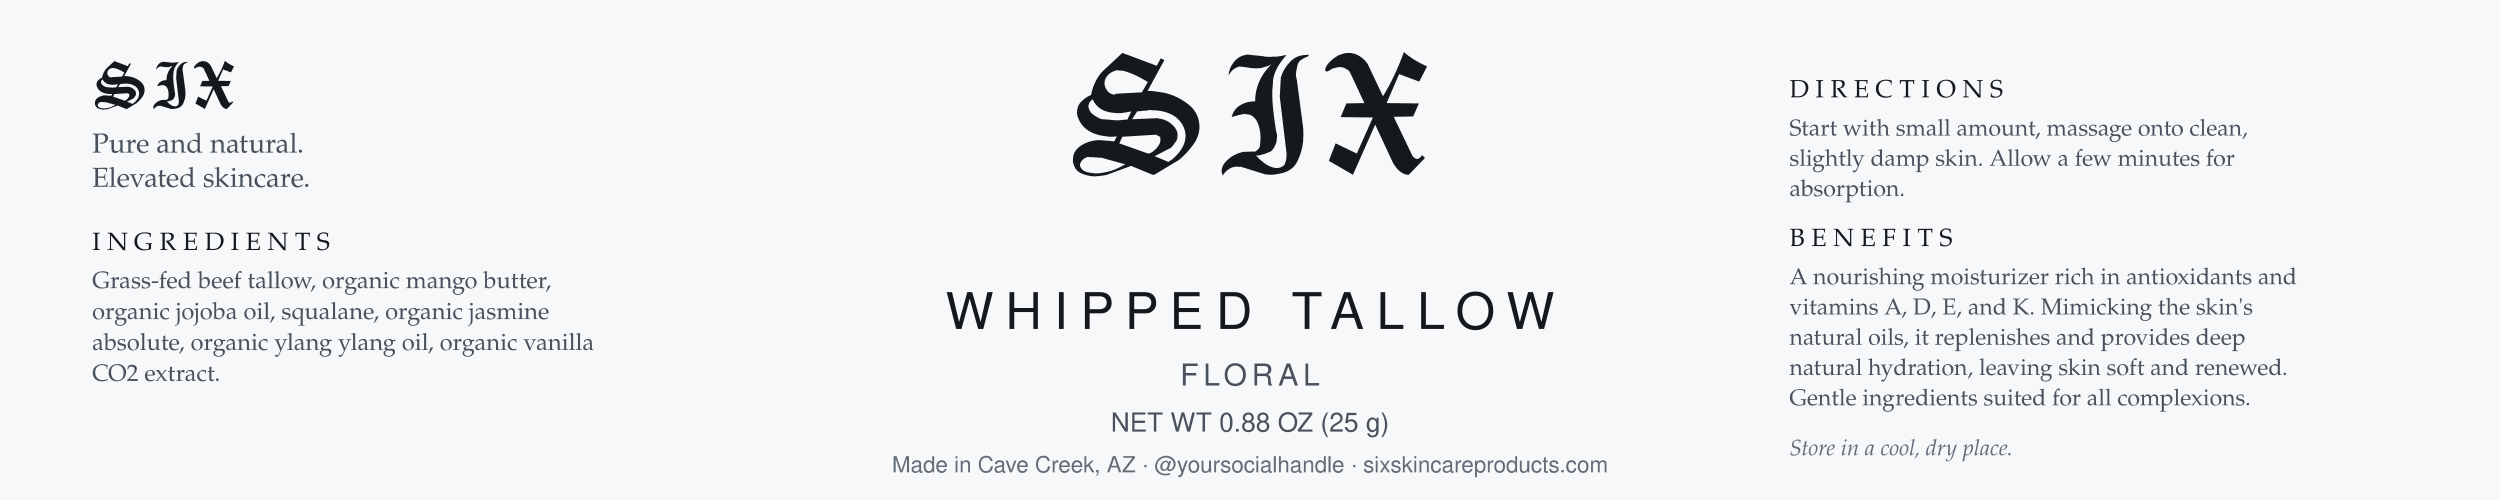
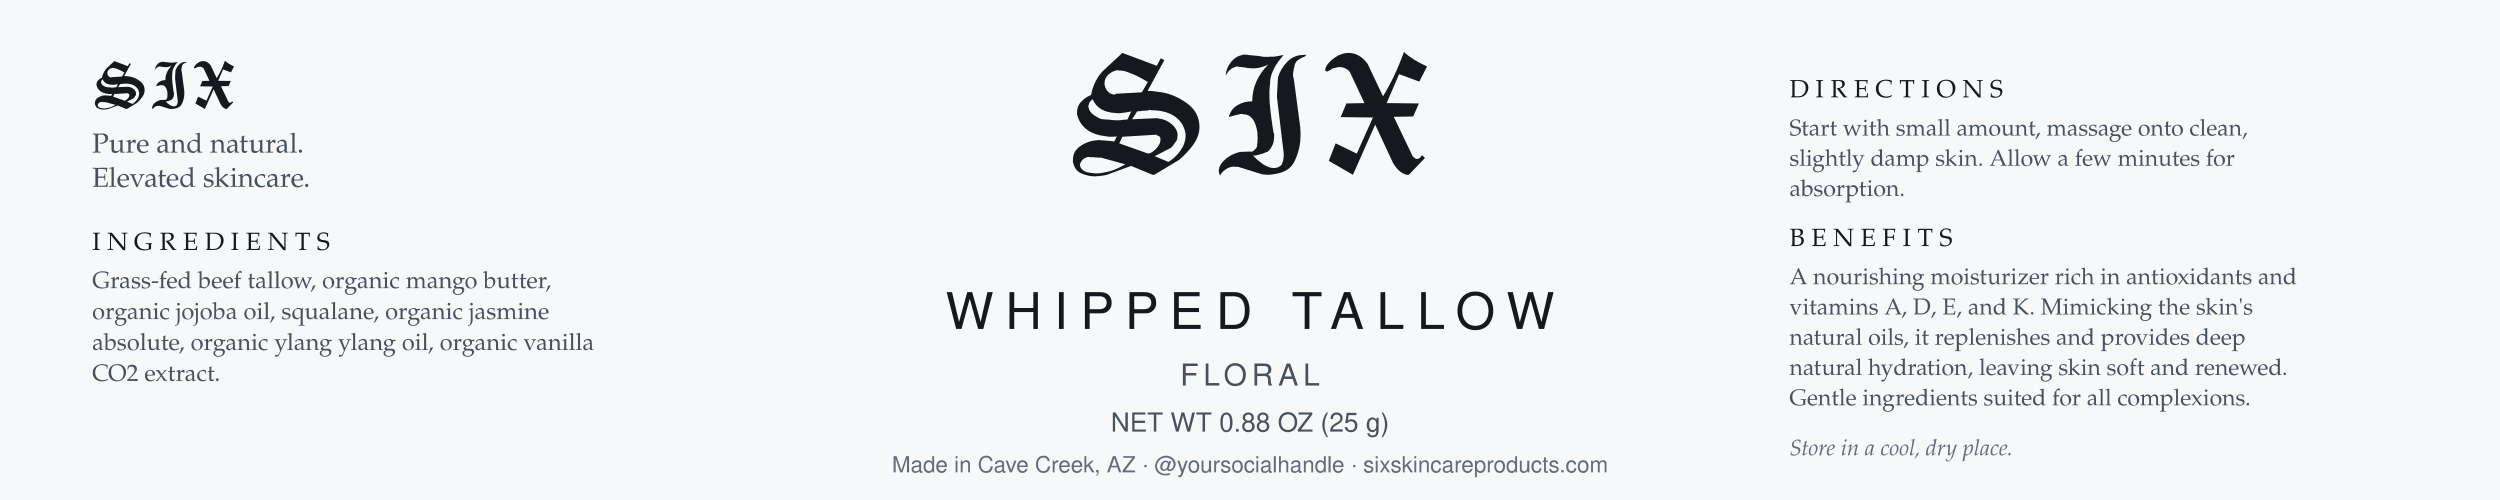
<svg xmlns="http://www.w3.org/2000/svg" width="190.0mm" height="38.0mm" viewBox="0 0 190.0 38.0">
  <rect x="0" y="0" width="190.0" height="38.0" fill="#f6f8fa" />
-   <g transform="translate(81.000 3.400) scale(0.27155)">
-     <path d="M15.84 2.29 25.46 5.89 26.58 3.8 27.6 4.28 22.89 12.93H23.86Q24.97 13.03 27.16 13.37Q30.75 14.05 34.03 16.47Q37.31 18.9 37.41 22.84Q37.46 25.56 35.56 28.13Q33.86 30.41 31.73 32.21L24.78 36.39H24.29L18.27 33.91L11.52 36.39Q11.23 36.49 10.55 36.58L9.48 36.73Q9.24 36.73 9.09 36.78H8.7Q8.41 36.78 8.36 36.83H8.02Q6.32 36.83 4.33 36Q2.63 35.27 2.1 33.18Q2.05 33.04 2 32.89V32.07Q2 28.81 6.32 27.21Q7.29 26.87 8.31 26.77L9.53 26.67Q9.67 26.77 10.31 26.77H10.74Q11.03 26.87 11.81 26.87Q12.01 26.92 12.39 26.92L13.56 27.06L14.34 25.56Q14.29 25.7 14.05 25.7H13.51Q13.46 25.75 13.37 25.75H12.25Q12.01 25.75 11.88 25.73Q11.76 25.7 11.62 25.65Q11.47 25.65 11.42 25.65Q4.67 24.93 3.21 19.73V19.63Q3.17 19.63 3.17 19.58V19.34Q3.12 19.34 3.12 19.29V19.15Q3.12 17.2 4.23 16.04Q5.55 14.63 7.1 14.05Q7.39 12.15 8.36 10.23Q9.33 8.31 10.55 7.2ZM6.13 31.39Q4.53 31.92 4.09 33.13Q3.99 33.23 3.99 33.43V33.72Q3.99 33.77 4.04 34.01Q4.04 34.06 4.06 34.13Q4.09 34.2 4.14 34.25Q4.14 34.3 4.14 34.35Q4.23 34.49 4.45 34.76Q4.67 35.03 4.87 35.17Q5.06 35.32 5.89 35.66Q6.23 35.71 6.95 35.85Q7.25 35.85 7.73 35.95Q7.97 35.95 8.12 36H9.04Q9.19 35.95 9.58 35.95Q12.25 35.56 13.85 34.88Q14.68 34.54 16.67 33.47L9.82 31.58Q9.67 31.63 9.43 31.63Q9.33 31.63 9.19 31.58Q9.04 31.58 8.99 31.58Q8.7 31.58 8.56 31.53H8.07Q8.02 31.53 7.78 31.48H7ZM23.37 18.22Q22.98 18.47 22.11 18.47H21.67Q20.94 18.61 20.41 18.61Q20.21 18.66 19.97 18.66L18.56 20.85L25.7 20.55Q25.9 20.7 26.33 20.7Q26.33 20.7 27.01 20.85Q28.52 21.19 29.9 22.47Q31.29 23.76 31.29 25.36V25.46Q31.24 25.51 31.24 25.61V25.99Q31.19 26.04 31.19 26.14V26.38Q31.19 26.43 31.14 26.48Q31.09 26.53 31.05 26.63Q31 26.72 31 26.82Q30.8 27.16 30.22 27.89Q30.17 27.99 30.05 28.16Q29.93 28.33 29.88 28.37Q29.83 28.42 29.39 28.86L24.88 31.19L28.71 32.79Q30.61 31.68 32.07 29.64Q33.52 27.6 33.52 25.46V25.07Q33.47 24.78 33.38 24.25Q33.38 24.1 33.28 23.86Q33.13 23.37 32.99 23.08Q32.94 22.93 32.79 22.67Q32.65 22.4 32.6 22.25Q30.07 18.32 23.86 18.32ZM25.36 25.17 15.84 25.75 14.97 27.6 22.79 30.37Q22.98 30.51 23.37 30.41Q23.61 30.37 23.95 30.17Q24.29 29.98 24.68 29.64Q24.78 29.54 25 29.35Q25.22 29.15 25.36 29.01Q26.14 28.08 26.33 27.5Q26.33 27.4 26.43 27.11Q26.43 27.06 26.48 26.87V26.24Q26.43 26.19 26.43 26.04V25.95Q26.38 25.95 26.36 25.87Q26.33 25.8 26.31 25.75Q26.29 25.7 25.9 25.51Q25.85 25.46 25.7 25.41Q25.56 25.36 25.53 25.34Q25.51 25.31 25.46 25.27H25.36ZM7.54 15.21Q7.44 15.36 7.15 15.55Q7.15 15.6 6.86 15.89Q6.86 15.89 6.76 16.01Q6.66 16.13 6.61 16.18Q6.37 16.91 6.37 16.94Q6.37 16.96 6.32 17.06V17.45Q6.32 17.49 6.37 17.54Q6.61 18.61 7.34 19.29Q7.88 19.78 9.24 20.51Q9.43 20.6 9.77 20.75Q9.87 20.75 9.92 20.75Q10.01 20.8 10.06 20.82Q10.11 20.85 10.31 20.85H10.65Q10.69 20.89 11.01 20.92Q11.33 20.94 11.71 20.94Q13.46 21.14 13.85 21.14H15.11Q15.31 21.14 15.79 21.04H15.89Q16.13 21.04 16.28 20.99H16.62Q16.81 20.99 16.96 20.94H17.25L18.37 18.56Q18.17 18.76 17.93 18.76H17.74Q17.69 18.81 17.54 18.81Q16.81 18.95 16.77 18.95Q16.28 19.05 15.99 19.05Q15.5 19.15 15.31 19.15H14.34Q14.09 19.15 13.95 19.1Q9.14 18.9 7.54 15.31ZM14.43 7.1Q12.83 7.44 11.84 8.44Q10.84 9.43 10.84 10.79Q10.84 11.08 10.86 11.23Q10.89 11.37 10.99 11.67Q10.99 11.71 11.08 12.01Q11.18 12.05 11.23 12.3Q12.15 13.95 13.75 13.95L14.05 13.71L21.28 13.32L22.98 10.4Q23.08 10.4 22.5 10.21Q22.5 10.16 22.4 10.09Q22.3 10.01 22.23 10.01Q22.16 10.01 22.01 9.87Q21.48 9.58 20.89 9.24L19.73 8.65Q18.85 8.22 17.35 7.68Q16.57 7.39 15.99 7.29Q15.41 7.2 14.63 7.2Z M50.27 2.78H51.34Q51.63 2.87 52.89 2.97L54.45 3.12Q54.74 3.12 55.23 3.21Q55.71 3.31 55.95 3.36Q56.49 3.41 57.51 3.41L57.99 3.31Q58.29 3.41 59.26 3.31Q59.69 3.21 60.52 3.12H60.57L60.62 3.07Q60.81 3.07 61.2 2.97Q61.39 2.97 61.78 2.87Q58.48 6.52 57.99 9.92V10.69Q57.95 10.84 57.95 10.99V11.18Q57.9 11.23 57.9 11.37V11.76Q57.8 12.44 57.8 12.69V14.63Q57.8 15.89 58.04 18.13Q58.24 20.17 58.87 24.25L59.11 25.07V25.99Q59.06 26.04 59.06 26.24V26.43Q59.01 26.58 59.01 26.67Q58.97 27.6 58.43 28.47Q58.14 29.2 57.36 29.88Q56.73 30.17 55.91 30.46Q55.66 30.51 55.15 30.68Q54.64 30.85 54.4 30.9Q54.35 30.9 54.25 30.9Q54.16 30.95 54.06 30.97Q53.96 31 53.77 31H53.19L53.43 31.24Q53.57 31.29 53.72 31.53L54.3 32.11Q55.57 33.13 55.91 33.38Q56.83 34.01 57.8 34.3Q58.29 34.45 58.38 34.45Q58.48 34.45 58.58 34.45Q58.67 34.49 58.72 34.49H59.4Q59.45 34.49 59.84 34.4Q59.89 34.4 60.18 34.3Q60.23 34.25 60.35 34.2Q60.47 34.15 60.52 34.13Q60.57 34.11 60.67 34.03Q60.76 33.96 60.81 33.94Q60.86 33.91 60.98 33.81Q61.1 33.72 61.13 33.67Q61.15 33.62 61.22 33.52Q61.3 33.43 61.3 33.4Q61.3 33.38 61.44 32.94L61.59 32.5Q61.59 32.36 61.69 32.07Q61.69 31.97 61.73 31.82V31.53Q61.73 31.39 61.78 31.24V30.37L59.89 14.53L60.18 9.19Q60.86 6.81 62.73 4.84Q64.6 2.87 67.22 2.87L67.9 2.78L68 3.07Q67.9 3.12 67.81 3.19Q67.71 3.26 67.64 3.31Q67.56 3.36 67.47 3.43Q67.37 3.51 67.25 3.51Q67.13 3.51 67.03 3.55Q66.93 3.6 66.83 3.65Q66.11 4.04 65.64 4.4Q65.18 4.77 64.89 5.59Q64.89 5.64 64.84 5.72Q64.79 5.79 64.79 5.93V6.08Q64.79 6.18 64.75 6.35Q64.7 6.52 64.6 6.76V6.95Q64.55 7.2 64.45 7.68Q64.41 7.93 64.41 8.31V8.75Q64.41 8.9 64.5 9.19Q64.5 9.24 64.55 9.29V9.38Q64.55 9.43 64.58 9.5Q64.6 9.58 64.65 9.82Q64.65 9.87 64.7 9.97V10.11L66.4 22.98Q66.4 23.27 66.45 23.32V24.05Q66.45 24.1 66.49 24.2V25.61Q66.45 25.8 66.45 26.14V26.67Q66.4 26.87 66.4 27.21Q66.11 29.88 64.87 32.53Q63.63 35.17 60.47 35.95Q60.33 35.95 59.94 36.05L59.35 36.19Q59.16 36.19 58.84 36.24Q58.53 36.29 58.38 36.34H57.99Q57.7 36.34 57.65 36.39H57.12Q57.07 36.34 56.93 36.34H56.49Q56.34 36.29 56.15 36.29H55.86L48.86 34.11L48.77 34.2H48.62Q48.57 34.2 48.47 34.15H48.09Q48.04 34.15 47.94 34.11H47.84Q46.48 34.11 45.22 35.13Q44.35 35.81 43.96 36.63V36.53Q43.91 36.49 43.86 36.39Q43.81 36.29 43.81 36.19V36.15Q43.76 35.95 43.69 35.83Q43.62 35.71 43.62 35.42Q43.62 33.81 45.03 32.45Q46.43 31.09 47.99 30.51Q48.13 30.41 48.47 30.32Q48.57 30.32 48.89 30.2Q49.2 30.07 49.45 30.03Q49.69 29.98 49.83 29.98L52.65 29.88Q52.65 29.98 52.75 29.98Q52.8 29.98 52.85 29.93Q52.89 29.88 53.19 29.78Q53.23 29.73 53.33 29.69Q53.43 29.64 53.5 29.56Q53.57 29.49 53.84 29.22Q54.11 28.96 54.18 28.84Q54.25 28.71 54.35 28.37V27.89Q54.35 27.74 54.45 27.35V26.67Q54.45 26.58 54.5 26.48V25.85Q54.45 25.7 54.45 25.36V24.88Q54.4 24.73 54.4 24.39Q53.62 19.44 50.37 19.44L49.98 19.34Q49.4 19.49 48.23 19.73Q47.94 19.83 47.36 19.97Q47.21 20.02 46.92 20.09Q46.63 20.17 46.43 20.26Q46.92 18.08 48.86 16.91Q50.61 15.84 52.99 15.84Q52.99 10.01 57.51 5.5Q57.41 5.55 57.17 5.67Q56.93 5.79 56.73 5.89Q56.54 5.98 56.1 6.1Q55.66 6.23 54.64 6.52Q53.77 6.61 53.28 6.61Q52.8 6.61 51.73 6.52Q51.49 6.47 50.95 6.37Q50.42 6.27 50.13 6.27Q49.83 6.27 49.35 6.18Q49.06 6.18 48.67 6.08Q47.55 6.37 46.85 6.95Q46.14 7.54 45.56 8.61Q45.66 6.61 46.99 4.91Q48.33 3.21 50.27 2.87Z M94.6 2Q96.83 4.14 101.11 6.08L98.92 10.31L93.29 8.22L89.79 16.33L98.83 16.43L97.22 20.07L91.78 20.17L96.88 30.8Q96.88 30.95 96.93 30.95V31Q96.93 31.09 97.03 31.09Q97.22 31.43 97.81 31.82Q97.85 31.82 97.9 31.82Q97.9 31.87 97.98 31.9Q98.05 31.92 98.19 31.97H98.39L98.44 31.92H98.63L98.68 31.87H98.73Q98.83 31.82 98.9 31.77Q98.97 31.73 99.02 31.73L99.26 31.48L99.7 30.9L100.53 31.68L96.01 36.39H95.47Q95.43 36.34 95.33 36.34H95.18Q95.13 36.29 95.04 36.29Q94.55 36.15 93.73 35.61Q92.71 34.83 92.03 33.77Q91.88 33.52 91.59 33.09L86.59 22.35L80.37 36.39L73.62 32.5L75.51 27.6L81.44 30.46L85.95 20.36L76.92 20.26L78.52 16.43L83.57 16.33L79.64 7.93Q79.3 7.15 78.52 6.81Q77.94 6.37 76.97 6.27H76.29Q76.14 6.32 76 6.32L75.41 6.47Q75.37 6.47 75.29 6.52Q75.22 6.57 75.07 6.57H74.88Q74.83 6.61 74.73 6.66Q74.64 6.71 74.59 6.71Q74.54 6.71 74.47 6.76Q74.39 6.81 74.35 6.83Q74.3 6.86 74.2 6.93Q74.1 7 74.01 7.08Q73.91 7.15 73.86 7.15Q73.81 7.15 73.74 7.2Q73.67 7.25 73.62 7.27Q73.57 7.29 73.45 7.37Q73.33 7.44 73.23 7.49L72.74 7.39L72.6 7.2Q72.6 6.18 73.62 5.06Q74.64 3.94 75.71 3.36Q75.9 3.17 76.12 3.04Q76.34 2.92 76.97 2.73Q77.11 2.68 77.36 2.58Q77.45 2.58 77.53 2.53Q77.6 2.49 77.7 2.49Q77.79 2.49 78.09 2.39Q78.23 2.39 78.38 2.34H78.62Q78.77 2.34 78.91 2.29H79.15Q82.17 2.29 84.45 5.3L88.77 14.43Q92.17 8.9 94.6 2.1Z" fill="#15181c" />
+   <g transform="translate(81.000 3.400) scale(0.27158)">
+     <path d="M15.84 2.29 25.46 5.89 26.58 3.8 27.6 4.28 22.89 12.93H23.86Q24.97 13.03 27.16 13.37Q30.75 14.05 34.03 16.47Q37.31 18.9 37.41 22.84Q37.46 25.56 35.56 28.13Q33.86 30.41 31.73 32.21L24.78 36.39H24.29L18.27 33.91L11.52 36.39Q11.23 36.49 10.55 36.58L9.48 36.73Q9.24 36.73 9.09 36.78H8.7Q8.41 36.78 8.36 36.83H8.02Q6.32 36.83 4.33 36Q2.63 35.27 2.1 33.18Q2.05 33.04 2 32.89V32.07Q2 28.81 6.32 27.21Q7.29 26.87 8.31 26.77L9.53 26.67Q9.67 26.77 10.31 26.77H10.74Q11.03 26.87 11.81 26.87Q12.01 26.92 12.39 26.92L13.56 27.06L14.34 25.56Q14.29 25.7 14.05 25.7H13.51Q13.46 25.75 13.37 25.75H12.25Q12.01 25.75 11.88 25.73Q11.76 25.7 11.62 25.65Q11.47 25.65 11.42 25.65Q4.67 24.93 3.21 19.73V19.63Q3.17 19.63 3.17 19.58V19.34Q3.12 19.34 3.12 19.29V19.15Q3.12 17.2 4.23 16.04Q5.55 14.63 7.1 14.05Q7.39 12.15 8.36 10.23Q9.33 8.31 10.55 7.2ZM6.13 31.39Q4.53 31.92 4.09 33.13Q3.99 33.23 3.99 33.43V33.72Q3.99 33.77 4.04 34.01Q4.04 34.06 4.06 34.13Q4.09 34.2 4.14 34.25Q4.14 34.3 4.14 34.35Q4.23 34.49 4.45 34.76Q4.67 35.03 4.87 35.17Q5.06 35.32 5.89 35.66Q6.23 35.71 6.95 35.85Q7.25 35.85 7.73 35.95Q7.97 35.95 8.12 36H9.04Q9.19 35.95 9.58 35.95Q12.25 35.56 13.85 34.88Q14.68 34.54 16.67 33.47L9.82 31.58Q9.67 31.63 9.43 31.63Q9.33 31.63 9.19 31.58Q9.04 31.58 8.99 31.58Q8.7 31.58 8.56 31.53H8.07Q8.02 31.53 7.78 31.48H7ZM23.37 18.22Q22.98 18.47 22.11 18.47H21.67Q20.94 18.61 20.41 18.61Q20.21 18.66 19.97 18.66L18.56 20.85L25.7 20.55Q25.9 20.7 26.33 20.7Q26.33 20.7 27.01 20.85Q28.52 21.19 29.9 22.47Q31.29 23.76 31.29 25.36V25.46Q31.24 25.51 31.24 25.61V25.99Q31.19 26.04 31.19 26.14V26.38Q31.19 26.43 31.14 26.48Q31.09 26.53 31.05 26.63Q31 26.72 31 26.82Q30.8 27.16 30.22 27.89Q30.17 27.99 30.05 28.16Q29.93 28.33 29.88 28.37Q29.83 28.42 29.39 28.86L24.88 31.19L28.71 32.79Q30.61 31.68 32.07 29.64Q33.52 27.6 33.52 25.46V25.07Q33.47 24.78 33.38 24.25Q33.38 24.1 33.28 23.86Q33.13 23.37 32.99 23.08Q32.94 22.93 32.79 22.67Q32.65 22.4 32.6 22.25Q30.07 18.32 23.86 18.32ZM25.36 25.17 15.84 25.75 14.97 27.6 22.79 30.37Q22.98 30.51 23.37 30.41Q23.61 30.37 23.95 30.17Q24.29 29.98 24.68 29.64Q24.78 29.54 25 29.35Q25.22 29.15 25.36 29.01Q26.14 28.08 26.33 27.5Q26.33 27.4 26.43 27.11Q26.43 27.06 26.48 26.87V26.24Q26.43 26.19 26.43 26.04V25.95Q26.38 25.95 26.36 25.87Q26.33 25.8 26.31 25.75Q26.29 25.7 25.9 25.51Q25.85 25.46 25.7 25.41Q25.56 25.36 25.53 25.34Q25.51 25.31 25.46 25.27H25.36ZM7.54 15.21Q7.44 15.36 7.15 15.55Q7.15 15.6 6.86 15.89Q6.86 15.89 6.76 16.01Q6.66 16.13 6.61 16.18Q6.37 16.91 6.37 16.94Q6.37 16.96 6.32 17.06V17.45Q6.32 17.49 6.37 17.54Q6.61 18.61 7.34 19.29Q7.88 19.78 9.24 20.51Q9.43 20.6 9.77 20.75Q9.87 20.75 9.92 20.75Q10.01 20.8 10.06 20.82Q10.11 20.85 10.31 20.85H10.65Q10.69 20.89 11.01 20.92Q11.33 20.94 11.71 20.94Q13.46 21.14 13.85 21.14H15.11Q15.31 21.14 15.79 21.04H15.89Q16.13 21.04 16.28 20.99H16.62Q16.81 20.99 16.96 20.94H17.25L18.37 18.56Q18.17 18.76 17.93 18.76H17.74Q17.69 18.81 17.54 18.81Q16.81 18.95 16.77 18.95Q16.28 19.05 15.99 19.05Q15.5 19.15 15.31 19.15H14.34Q14.09 19.15 13.95 19.1Q9.14 18.9 7.54 15.31ZM14.43 7.1Q12.83 7.44 11.84 8.44Q10.84 9.43 10.84 10.79Q10.84 11.08 10.86 11.23Q10.89 11.37 10.99 11.67Q10.99 11.71 11.08 12.01Q11.18 12.05 11.23 12.3Q12.15 13.95 13.75 13.95L14.05 13.71L21.28 13.32L22.98 10.4Q23.08 10.4 22.5 10.21Q22.5 10.16 22.4 10.09Q22.3 10.01 22.23 10.01Q22.16 10.01 22.01 9.87Q21.48 9.58 20.89 9.24L19.73 8.65Q18.85 8.22 17.35 7.68Q16.57 7.39 15.99 7.29Q15.41 7.2 14.63 7.2Z M49.46 2.78H50.53Q50.82 2.87 52.09 2.97L53.64 3.12Q53.93 3.12 54.42 3.21Q54.9 3.31 55.15 3.36Q55.68 3.41 56.7 3.41L57.19 3.31Q57.48 3.41 58.45 3.31Q58.89 3.21 59.71 3.12H59.76L59.81 3.07Q60 3.07 60.39 2.97Q60.59 2.97 60.98 2.87Q57.67 6.52 57.19 9.92V10.69Q57.14 10.84 57.14 10.99V11.18Q57.09 11.23 57.09 11.37V11.76Q56.99 12.44 56.99 12.69V14.63Q56.99 15.89 57.24 18.13Q57.43 20.17 58.06 24.25L58.3 25.07V25.99Q58.26 26.04 58.26 26.24V26.43Q58.21 26.58 58.21 26.67Q58.16 27.6 57.62 28.47Q57.33 29.2 56.56 29.88Q55.92 30.17 55.1 30.46Q54.86 30.51 54.35 30.68Q53.84 30.85 53.59 30.9Q53.54 30.9 53.45 30.9Q53.35 30.95 53.25 30.97Q53.16 31 52.96 31H52.38L52.62 31.24Q52.77 31.29 52.91 31.53L53.5 32.11Q54.76 33.13 55.1 33.38Q56.02 34.01 56.99 34.3Q57.48 34.45 57.58 34.45Q57.67 34.45 57.77 34.45Q57.87 34.49 57.92 34.49H58.6Q58.64 34.49 59.03 34.4Q59.08 34.4 59.37 34.3Q59.42 34.25 59.54 34.2Q59.66 34.15 59.71 34.13Q59.76 34.11 59.86 34.03Q59.96 33.96 60 33.94Q60.05 33.91 60.17 33.81Q60.3 33.72 60.32 33.67Q60.34 33.62 60.42 33.52Q60.49 33.43 60.49 33.4Q60.49 33.38 60.64 32.94L60.78 32.5Q60.78 32.36 60.88 32.07Q60.88 31.97 60.93 31.82V31.53Q60.93 31.39 60.98 31.24V30.37L59.08 14.53L59.37 9.19Q60.05 6.81 61.92 4.84Q63.79 2.87 66.42 2.87L67.1 2.78L67.19 3.07Q67.1 3.12 67 3.19Q66.9 3.26 66.83 3.31Q66.76 3.36 66.66 3.43Q66.56 3.51 66.44 3.51Q66.32 3.51 66.22 3.55Q66.12 3.6 66.03 3.65Q65.3 4.04 64.84 4.4Q64.38 4.77 64.08 5.59Q64.08 5.64 64.04 5.72Q63.99 5.79 63.99 5.93V6.08Q63.99 6.18 63.94 6.35Q63.89 6.52 63.79 6.76V6.95Q63.74 7.2 63.65 7.68Q63.6 7.93 63.6 8.31V8.75Q63.6 8.9 63.7 9.19Q63.7 9.24 63.74 9.29V9.38Q63.74 9.43 63.77 9.5Q63.79 9.58 63.84 9.82Q63.84 9.87 63.89 9.97V10.11L65.59 22.98Q65.59 23.27 65.64 23.32V24.05Q65.64 24.1 65.69 24.2V25.61Q65.64 25.8 65.64 26.14V26.67Q65.59 26.87 65.59 27.21Q65.3 29.88 64.06 32.53Q62.82 35.17 59.66 35.95Q59.52 35.95 59.13 36.05L58.55 36.19Q58.35 36.19 58.04 36.24Q57.72 36.29 57.58 36.34H57.19Q56.9 36.34 56.85 36.39H56.31Q56.26 36.34 56.12 36.34H55.68Q55.54 36.29 55.34 36.29H55.05L48.06 34.11L47.96 34.2H47.81Q47.76 34.2 47.67 34.15H47.28Q47.23 34.15 47.13 34.11H47.04Q45.68 34.11 44.41 35.13Q43.54 35.81 43.15 36.63V36.53Q43.1 36.49 43.05 36.39Q43 36.29 43 36.19V36.15Q42.96 35.95 42.88 35.83Q42.81 35.71 42.81 35.42Q42.81 33.81 44.22 32.45Q45.63 31.09 47.18 30.51Q47.33 30.41 47.67 30.32Q47.76 30.32 48.08 30.2Q48.4 30.07 48.64 30.03Q48.88 29.98 49.03 29.98L51.84 29.88Q51.84 29.98 51.94 29.98Q51.99 29.98 52.04 29.93Q52.09 29.88 52.38 29.78Q52.43 29.73 52.52 29.69Q52.62 29.64 52.69 29.56Q52.77 29.49 53.03 29.22Q53.3 28.96 53.37 28.84Q53.45 28.71 53.54 28.37V27.89Q53.54 27.74 53.64 27.35V26.67Q53.64 26.58 53.69 26.48V25.85Q53.64 25.7 53.64 25.36V24.88Q53.59 24.73 53.59 24.39Q52.82 19.44 49.56 19.44L49.17 19.34Q48.59 19.49 47.42 19.73Q47.13 19.83 46.55 19.97Q46.4 20.02 46.11 20.09Q45.82 20.17 45.63 20.26Q46.11 18.08 48.06 16.91Q49.8 15.84 52.18 15.84Q52.18 10.01 56.7 5.5Q56.6 5.55 56.36 5.67Q56.12 5.79 55.92 5.89Q55.73 5.98 55.29 6.1Q54.86 6.23 53.84 6.52Q52.96 6.61 52.48 6.61Q51.99 6.61 50.92 6.52Q50.68 6.47 50.14 6.37Q49.61 6.27 49.32 6.27Q49.03 6.27 48.54 6.18Q48.25 6.18 47.86 6.08Q46.74 6.37 46.04 6.95Q45.34 7.54 44.75 8.61Q44.85 6.61 46.19 4.91Q47.52 3.21 49.46 2.87Z M94.6 2Q96.83 4.14 101.1 6.08L98.92 10.31L93.28 8.22L89.79 16.33L98.82 16.43L97.22 20.07L91.78 20.17L96.88 30.8Q96.88 30.95 96.93 30.95V31Q96.93 31.09 97.02 31.09Q97.22 31.43 97.8 31.82Q97.85 31.82 97.9 31.82Q97.9 31.87 97.97 31.9Q98.04 31.92 98.19 31.97H98.38L98.43 31.92H98.63L98.68 31.87H98.72Q98.82 31.82 98.89 31.77Q98.97 31.73 99.02 31.73L99.26 31.48L99.7 30.9L100.52 31.68L96 36.39H95.47Q95.42 36.34 95.32 36.34H95.18Q95.13 36.29 95.03 36.29Q94.55 36.15 93.72 35.61Q92.7 34.83 92.02 33.77Q91.88 33.52 91.58 33.09L86.58 22.35L80.36 36.39L73.61 32.5L75.51 27.6L81.43 30.46L85.95 20.36L76.92 20.26L78.52 16.43L83.57 16.33L79.64 7.93Q79.3 7.15 78.52 6.81Q77.94 6.37 76.96 6.27H76.28Q76.14 6.32 75.99 6.32L75.41 6.47Q75.36 6.47 75.29 6.52Q75.22 6.57 75.07 6.57H74.88Q74.83 6.61 74.73 6.66Q74.63 6.71 74.58 6.71Q74.54 6.71 74.46 6.76Q74.39 6.81 74.34 6.83Q74.29 6.86 74.2 6.93Q74.1 7 74 7.08Q73.9 7.15 73.86 7.15Q73.81 7.15 73.73 7.2Q73.66 7.25 73.61 7.27Q73.56 7.29 73.44 7.37Q73.32 7.44 73.22 7.49L72.74 7.39L72.59 7.2Q72.59 6.18 73.61 5.06Q74.63 3.94 75.7 3.36Q75.9 3.17 76.11 3.04Q76.33 2.92 76.96 2.73Q77.11 2.68 77.35 2.58Q77.45 2.58 77.52 2.53Q77.6 2.49 77.69 2.49Q77.79 2.49 78.08 2.39Q78.23 2.39 78.37 2.34H78.62Q78.76 2.34 78.91 2.29H79.15Q82.16 2.29 84.44 5.3L88.77 14.43Q92.17 8.9 94.6 2.1Z" fill="#15181c" />
  </g>
  <text x="95.00" y="25.00" font-family="Helvetica, Arial, sans-serif" font-size="3.85" fill="#15181c" text-anchor="middle" letter-spacing="0.950">WHIPPED TALLOW</text>
  <text x="95.00" y="29.30" font-family="Helvetica, Arial, sans-serif" font-size="2.30" fill="#48515c" text-anchor="middle" letter-spacing="0.350">FLORAL</text>
  <text x="95.00" y="32.80" font-family="Helvetica, Arial, sans-serif" font-size="2.00" fill="#48515c" text-anchor="middle">NET WT 0.88 OZ (25 g)</text>
  <text x="95.00" y="35.90" font-family="Helvetica, Arial, sans-serif" font-size="1.70" fill="#636c77" text-anchor="middle">Made in Cave Creek, AZ   ·   @yoursocialhandle   ·   sixskincareproducts.com</text>
-   <g transform="translate(7.000 4.400) scale(0.10668)">
-     <path d="M15.84 2.29 25.46 5.89 26.58 3.8 27.6 4.28 22.89 12.93H23.86Q24.97 13.03 27.16 13.37Q30.75 14.05 34.03 16.47Q37.31 18.9 37.41 22.84Q37.46 25.56 35.56 28.13Q33.86 30.41 31.73 32.21L24.78 36.39H24.29L18.27 33.91L11.52 36.39Q11.23 36.49 10.55 36.58L9.48 36.73Q9.24 36.73 9.09 36.78H8.7Q8.41 36.78 8.36 36.83H8.02Q6.32 36.83 4.33 36Q2.63 35.27 2.1 33.18Q2.05 33.04 2 32.89V32.07Q2 28.81 6.32 27.21Q7.29 26.87 8.31 26.77L9.53 26.67Q9.67 26.77 10.31 26.77H10.74Q11.03 26.87 11.81 26.87Q12.01 26.92 12.39 26.92L13.56 27.06L14.34 25.56Q14.29 25.7 14.05 25.7H13.51Q13.46 25.75 13.37 25.75H12.25Q12.01 25.75 11.88 25.73Q11.76 25.7 11.62 25.65Q11.47 25.65 11.42 25.65Q4.67 24.93 3.21 19.73V19.63Q3.17 19.63 3.17 19.58V19.34Q3.12 19.34 3.12 19.29V19.15Q3.12 17.2 4.23 16.04Q5.55 14.63 7.1 14.05Q7.39 12.15 8.36 10.23Q9.33 8.31 10.55 7.2ZM6.13 31.39Q4.53 31.92 4.09 33.13Q3.99 33.23 3.99 33.43V33.72Q3.99 33.77 4.04 34.01Q4.04 34.06 4.06 34.13Q4.09 34.2 4.14 34.25Q4.14 34.3 4.14 34.35Q4.23 34.49 4.45 34.76Q4.67 35.03 4.87 35.17Q5.06 35.32 5.89 35.66Q6.23 35.71 6.95 35.85Q7.25 35.85 7.73 35.95Q7.97 35.95 8.12 36H9.04Q9.19 35.95 9.58 35.95Q12.25 35.56 13.85 34.88Q14.68 34.54 16.67 33.47L9.82 31.58Q9.67 31.63 9.43 31.63Q9.33 31.63 9.19 31.58Q9.04 31.58 8.99 31.58Q8.7 31.58 8.56 31.53H8.07Q8.02 31.53 7.78 31.48H7ZM23.37 18.22Q22.98 18.47 22.11 18.47H21.67Q20.94 18.61 20.41 18.61Q20.21 18.66 19.97 18.66L18.56 20.85L25.7 20.55Q25.9 20.7 26.33 20.7Q26.33 20.7 27.01 20.85Q28.52 21.19 29.9 22.47Q31.29 23.76 31.29 25.36V25.46Q31.24 25.51 31.24 25.61V25.99Q31.19 26.04 31.19 26.14V26.38Q31.19 26.43 31.14 26.48Q31.09 26.53 31.05 26.63Q31 26.72 31 26.82Q30.8 27.16 30.22 27.89Q30.17 27.99 30.05 28.16Q29.93 28.33 29.88 28.37Q29.83 28.42 29.39 28.86L24.88 31.19L28.71 32.79Q30.61 31.68 32.07 29.64Q33.52 27.6 33.52 25.46V25.07Q33.47 24.78 33.38 24.25Q33.38 24.1 33.28 23.86Q33.13 23.37 32.99 23.08Q32.94 22.93 32.79 22.67Q32.65 22.4 32.6 22.25Q30.07 18.32 23.86 18.32ZM25.36 25.17 15.84 25.75 14.97 27.6 22.79 30.37Q22.98 30.51 23.37 30.41Q23.61 30.37 23.95 30.17Q24.29 29.98 24.68 29.64Q24.78 29.54 25 29.35Q25.22 29.15 25.36 29.01Q26.14 28.08 26.33 27.5Q26.33 27.4 26.43 27.11Q26.43 27.06 26.48 26.87V26.24Q26.43 26.19 26.43 26.04V25.95Q26.38 25.95 26.36 25.87Q26.33 25.8 26.31 25.75Q26.29 25.7 25.9 25.51Q25.85 25.46 25.7 25.41Q25.56 25.36 25.53 25.34Q25.51 25.31 25.46 25.27H25.36ZM7.54 15.21Q7.44 15.36 7.15 15.55Q7.15 15.6 6.86 15.89Q6.86 15.89 6.76 16.01Q6.66 16.13 6.61 16.18Q6.37 16.91 6.37 16.94Q6.37 16.96 6.32 17.06V17.45Q6.32 17.49 6.37 17.54Q6.61 18.61 7.34 19.29Q7.88 19.78 9.24 20.51Q9.43 20.6 9.77 20.75Q9.87 20.75 9.92 20.75Q10.01 20.8 10.06 20.82Q10.11 20.85 10.31 20.85H10.65Q10.69 20.89 11.01 20.92Q11.33 20.94 11.71 20.94Q13.46 21.14 13.85 21.14H15.11Q15.31 21.14 15.79 21.04H15.89Q16.13 21.04 16.28 20.99H16.62Q16.81 20.99 16.96 20.94H17.25L18.37 18.56Q18.17 18.76 17.93 18.76H17.74Q17.69 18.81 17.54 18.81Q16.81 18.95 16.77 18.95Q16.28 19.05 15.99 19.05Q15.5 19.15 15.31 19.15H14.34Q14.09 19.15 13.95 19.1Q9.14 18.9 7.54 15.31ZM14.43 7.1Q12.83 7.44 11.84 8.44Q10.84 9.43 10.84 10.79Q10.84 11.08 10.86 11.23Q10.89 11.37 10.99 11.67Q10.99 11.71 11.08 12.01Q11.18 12.05 11.23 12.3Q12.15 13.95 13.75 13.95L14.05 13.71L21.28 13.32L22.98 10.4Q23.08 10.4 22.5 10.21Q22.5 10.16 22.4 10.09Q22.3 10.01 22.23 10.01Q22.16 10.01 22.01 9.87Q21.48 9.58 20.89 9.24L19.73 8.65Q18.85 8.22 17.35 7.68Q16.57 7.39 15.99 7.29Q15.41 7.2 14.63 7.2Z M50.27 2.78H51.34Q51.63 2.87 52.89 2.97L54.45 3.12Q54.74 3.12 55.23 3.21Q55.71 3.31 55.95 3.36Q56.49 3.41 57.51 3.41L57.99 3.31Q58.29 3.41 59.26 3.31Q59.69 3.21 60.52 3.12H60.57L60.62 3.07Q60.81 3.07 61.2 2.97Q61.39 2.97 61.78 2.87Q58.48 6.52 57.99 9.92V10.69Q57.95 10.84 57.95 10.99V11.18Q57.9 11.23 57.9 11.37V11.76Q57.8 12.44 57.8 12.69V14.63Q57.8 15.89 58.04 18.13Q58.24 20.17 58.87 24.25L59.11 25.07V25.99Q59.06 26.04 59.06 26.24V26.43Q59.01 26.58 59.01 26.67Q58.97 27.6 58.43 28.47Q58.14 29.2 57.36 29.88Q56.73 30.17 55.91 30.46Q55.66 30.51 55.15 30.68Q54.64 30.85 54.4 30.9Q54.35 30.9 54.25 30.9Q54.16 30.95 54.06 30.97Q53.96 31 53.77 31H53.19L53.43 31.24Q53.57 31.29 53.72 31.53L54.3 32.11Q55.57 33.13 55.91 33.38Q56.83 34.01 57.8 34.3Q58.29 34.45 58.38 34.45Q58.48 34.45 58.58 34.45Q58.67 34.49 58.72 34.49H59.4Q59.45 34.49 59.84 34.4Q59.89 34.4 60.18 34.3Q60.23 34.25 60.35 34.2Q60.47 34.15 60.52 34.13Q60.57 34.11 60.67 34.03Q60.76 33.96 60.81 33.94Q60.86 33.91 60.98 33.81Q61.1 33.72 61.13 33.67Q61.15 33.62 61.22 33.52Q61.3 33.43 61.3 33.4Q61.3 33.38 61.44 32.94L61.59 32.5Q61.59 32.36 61.69 32.07Q61.69 31.97 61.73 31.82V31.53Q61.73 31.39 61.78 31.24V30.37L59.89 14.53L60.18 9.19Q60.86 6.81 62.73 4.84Q64.6 2.87 67.22 2.87L67.9 2.78L68 3.07Q67.9 3.12 67.81 3.19Q67.71 3.26 67.64 3.31Q67.56 3.36 67.47 3.43Q67.37 3.51 67.25 3.51Q67.13 3.51 67.03 3.55Q66.93 3.6 66.83 3.65Q66.11 4.04 65.64 4.4Q65.18 4.77 64.89 5.59Q64.89 5.64 64.84 5.72Q64.79 5.79 64.79 5.93V6.08Q64.79 6.18 64.75 6.35Q64.7 6.52 64.6 6.76V6.95Q64.55 7.2 64.45 7.68Q64.41 7.93 64.41 8.31V8.75Q64.41 8.9 64.5 9.19Q64.5 9.24 64.55 9.29V9.38Q64.55 9.43 64.58 9.5Q64.6 9.58 64.65 9.82Q64.65 9.87 64.7 9.97V10.11L66.4 22.98Q66.4 23.27 66.45 23.32V24.05Q66.45 24.1 66.49 24.2V25.61Q66.45 25.8 66.45 26.14V26.67Q66.4 26.87 66.4 27.21Q66.11 29.88 64.87 32.53Q63.63 35.17 60.47 35.95Q60.33 35.95 59.94 36.05L59.35 36.19Q59.16 36.19 58.84 36.24Q58.53 36.29 58.38 36.34H57.99Q57.7 36.34 57.65 36.39H57.12Q57.07 36.34 56.93 36.34H56.49Q56.34 36.29 56.15 36.29H55.86L48.86 34.11L48.77 34.2H48.62Q48.57 34.2 48.47 34.15H48.09Q48.04 34.15 47.94 34.11H47.84Q46.48 34.11 45.22 35.13Q44.35 35.81 43.96 36.63V36.53Q43.91 36.49 43.86 36.39Q43.81 36.29 43.81 36.19V36.15Q43.76 35.95 43.69 35.83Q43.62 35.71 43.62 35.42Q43.62 33.81 45.03 32.45Q46.43 31.09 47.99 30.51Q48.13 30.41 48.47 30.32Q48.57 30.32 48.89 30.2Q49.2 30.07 49.45 30.03Q49.69 29.98 49.83 29.98L52.65 29.88Q52.65 29.98 52.75 29.98Q52.8 29.98 52.85 29.93Q52.89 29.88 53.19 29.78Q53.23 29.73 53.33 29.69Q53.43 29.64 53.5 29.56Q53.57 29.49 53.84 29.22Q54.11 28.96 54.18 28.84Q54.25 28.71 54.35 28.37V27.89Q54.35 27.74 54.45 27.35V26.67Q54.45 26.58 54.5 26.48V25.85Q54.45 25.7 54.45 25.36V24.88Q54.4 24.73 54.4 24.39Q53.62 19.44 50.37 19.44L49.98 19.34Q49.4 19.49 48.23 19.73Q47.94 19.83 47.36 19.97Q47.21 20.02 46.92 20.09Q46.63 20.17 46.43 20.26Q46.92 18.08 48.86 16.91Q50.61 15.84 52.99 15.84Q52.99 10.01 57.51 5.5Q57.41 5.55 57.17 5.67Q56.93 5.79 56.73 5.89Q56.54 5.98 56.1 6.1Q55.66 6.23 54.64 6.52Q53.77 6.61 53.28 6.61Q52.8 6.61 51.73 6.52Q51.49 6.47 50.95 6.37Q50.42 6.27 50.13 6.27Q49.83 6.27 49.35 6.18Q49.06 6.18 48.67 6.08Q47.55 6.37 46.85 6.95Q46.14 7.54 45.56 8.61Q45.66 6.61 46.99 4.91Q48.33 3.21 50.27 2.87Z M94.6 2Q96.83 4.14 101.11 6.08L98.92 10.31L93.29 8.22L89.79 16.33L98.83 16.43L97.22 20.07L91.78 20.17L96.88 30.8Q96.88 30.95 96.93 30.95V31Q96.93 31.09 97.03 31.09Q97.22 31.43 97.81 31.82Q97.85 31.82 97.9 31.82Q97.9 31.87 97.98 31.9Q98.05 31.92 98.19 31.97H98.39L98.44 31.92H98.63L98.68 31.87H98.73Q98.83 31.82 98.9 31.77Q98.97 31.73 99.02 31.73L99.26 31.48L99.7 30.9L100.53 31.68L96.01 36.39H95.47Q95.43 36.34 95.33 36.34H95.18Q95.13 36.29 95.04 36.29Q94.55 36.15 93.73 35.61Q92.71 34.83 92.03 33.77Q91.88 33.52 91.59 33.09L86.59 22.35L80.37 36.39L73.62 32.5L75.51 27.6L81.44 30.46L85.95 20.36L76.92 20.26L78.52 16.43L83.57 16.33L79.64 7.93Q79.3 7.15 78.52 6.81Q77.94 6.37 76.97 6.27H76.29Q76.14 6.32 76 6.32L75.41 6.47Q75.37 6.47 75.29 6.52Q75.22 6.57 75.07 6.57H74.88Q74.83 6.61 74.73 6.66Q74.64 6.71 74.59 6.71Q74.54 6.71 74.47 6.76Q74.39 6.81 74.35 6.83Q74.3 6.86 74.2 6.93Q74.1 7 74.01 7.08Q73.91 7.15 73.86 7.15Q73.81 7.15 73.74 7.2Q73.67 7.25 73.62 7.27Q73.57 7.29 73.45 7.37Q73.33 7.44 73.23 7.49L72.74 7.39L72.6 7.2Q72.6 6.18 73.62 5.06Q74.64 3.94 75.71 3.36Q75.9 3.17 76.12 3.04Q76.34 2.92 76.97 2.73Q77.11 2.68 77.36 2.58Q77.45 2.58 77.53 2.53Q77.6 2.49 77.7 2.49Q77.79 2.49 78.09 2.39Q78.23 2.39 78.38 2.34H78.62Q78.77 2.34 78.91 2.29H79.15Q82.17 2.29 84.45 5.3L88.77 14.43Q92.17 8.9 94.6 2.1Z" fill="#15181c" />
+   <g transform="translate(7.000 4.400) scale(0.10669)">
+     <path d="M15.84 2.29 25.46 5.89 26.58 3.8 27.6 4.28 22.89 12.93H23.86Q24.97 13.03 27.16 13.37Q30.75 14.05 34.03 16.47Q37.31 18.9 37.41 22.84Q37.46 25.56 35.56 28.13Q33.86 30.41 31.73 32.21L24.78 36.39H24.29L18.27 33.91L11.52 36.39Q11.23 36.49 10.55 36.58L9.48 36.73Q9.24 36.73 9.09 36.78H8.7Q8.41 36.78 8.36 36.83H8.02Q6.32 36.83 4.33 36Q2.63 35.27 2.1 33.18Q2.05 33.04 2 32.89V32.07Q2 28.81 6.32 27.21Q7.29 26.87 8.31 26.77L9.53 26.67Q9.67 26.77 10.31 26.77H10.74Q11.03 26.87 11.81 26.87Q12.01 26.92 12.39 26.92L13.56 27.06L14.34 25.56Q14.29 25.7 14.05 25.7H13.51Q13.46 25.75 13.37 25.75H12.25Q12.01 25.75 11.88 25.73Q11.76 25.7 11.62 25.65Q11.47 25.65 11.42 25.65Q4.67 24.93 3.21 19.73V19.63Q3.17 19.63 3.17 19.58V19.34Q3.12 19.34 3.12 19.29V19.15Q3.12 17.2 4.23 16.04Q5.55 14.63 7.1 14.05Q7.39 12.15 8.36 10.23Q9.33 8.31 10.55 7.2ZM6.13 31.39Q4.53 31.92 4.09 33.13Q3.99 33.23 3.99 33.43V33.72Q3.99 33.77 4.04 34.01Q4.04 34.06 4.06 34.13Q4.09 34.2 4.14 34.25Q4.14 34.3 4.14 34.35Q4.23 34.49 4.45 34.76Q4.67 35.03 4.87 35.17Q5.06 35.32 5.89 35.66Q6.23 35.71 6.95 35.85Q7.25 35.85 7.73 35.95Q7.97 35.95 8.12 36H9.04Q9.19 35.95 9.58 35.95Q12.25 35.56 13.85 34.88Q14.68 34.54 16.67 33.47L9.82 31.58Q9.67 31.63 9.43 31.63Q9.33 31.63 9.19 31.58Q9.04 31.58 8.99 31.58Q8.7 31.58 8.56 31.53H8.07Q8.02 31.53 7.78 31.48H7ZM23.37 18.22Q22.98 18.47 22.11 18.47H21.67Q20.94 18.61 20.41 18.61Q20.21 18.66 19.97 18.66L18.56 20.85L25.7 20.55Q25.9 20.7 26.33 20.7Q26.33 20.7 27.01 20.85Q28.52 21.19 29.9 22.47Q31.29 23.76 31.29 25.36V25.46Q31.24 25.51 31.24 25.61V25.99Q31.19 26.04 31.19 26.14V26.38Q31.19 26.43 31.14 26.48Q31.09 26.53 31.05 26.63Q31 26.72 31 26.82Q30.8 27.16 30.22 27.89Q30.17 27.99 30.05 28.16Q29.93 28.33 29.88 28.37Q29.83 28.42 29.39 28.86L24.88 31.19L28.71 32.79Q30.61 31.68 32.07 29.64Q33.52 27.6 33.52 25.46V25.07Q33.47 24.78 33.38 24.25Q33.38 24.1 33.28 23.86Q33.13 23.37 32.99 23.08Q32.94 22.93 32.79 22.67Q32.65 22.4 32.6 22.25Q30.07 18.32 23.86 18.32ZM25.36 25.17 15.84 25.75 14.97 27.6 22.79 30.37Q22.98 30.51 23.37 30.41Q23.61 30.37 23.95 30.17Q24.29 29.98 24.68 29.64Q24.78 29.54 25 29.35Q25.22 29.15 25.36 29.01Q26.14 28.08 26.33 27.5Q26.33 27.4 26.43 27.11Q26.43 27.06 26.48 26.87V26.24Q26.43 26.19 26.43 26.04V25.95Q26.38 25.95 26.36 25.87Q26.33 25.8 26.31 25.75Q26.29 25.7 25.9 25.51Q25.85 25.46 25.7 25.41Q25.56 25.36 25.53 25.34Q25.51 25.31 25.46 25.27H25.36ZM7.54 15.21Q7.44 15.36 7.15 15.55Q7.15 15.6 6.86 15.89Q6.86 15.89 6.76 16.01Q6.66 16.13 6.61 16.18Q6.37 16.91 6.37 16.94Q6.37 16.96 6.32 17.06V17.45Q6.32 17.49 6.37 17.54Q6.61 18.61 7.34 19.29Q7.88 19.78 9.24 20.51Q9.43 20.6 9.77 20.75Q9.87 20.75 9.92 20.75Q10.01 20.8 10.06 20.82Q10.11 20.85 10.31 20.85H10.65Q10.69 20.89 11.01 20.92Q11.33 20.94 11.71 20.94Q13.46 21.14 13.85 21.14H15.11Q15.31 21.14 15.79 21.04H15.89Q16.13 21.04 16.28 20.99H16.62Q16.81 20.99 16.96 20.94H17.25L18.37 18.56Q18.17 18.76 17.93 18.76H17.74Q17.69 18.81 17.54 18.81Q16.81 18.95 16.77 18.95Q16.28 19.05 15.99 19.05Q15.5 19.15 15.31 19.15H14.34Q14.09 19.15 13.95 19.1Q9.14 18.9 7.54 15.31ZM14.43 7.1Q12.83 7.44 11.84 8.44Q10.84 9.43 10.84 10.79Q10.84 11.08 10.86 11.23Q10.89 11.37 10.99 11.67Q10.99 11.71 11.08 12.01Q11.18 12.05 11.23 12.3Q12.15 13.95 13.75 13.95L14.05 13.71L21.28 13.32L22.98 10.4Q23.08 10.4 22.5 10.21Q22.5 10.16 22.4 10.09Q22.3 10.01 22.23 10.01Q22.16 10.01 22.01 9.87Q21.48 9.58 20.89 9.24L19.73 8.65Q18.85 8.22 17.35 7.68Q16.57 7.39 15.99 7.29Q15.41 7.2 14.63 7.2Z M49.46 2.78H50.53Q50.82 2.87 52.09 2.97L53.64 3.12Q53.93 3.12 54.42 3.21Q54.9 3.31 55.15 3.36Q55.68 3.41 56.7 3.41L57.19 3.31Q57.48 3.41 58.45 3.31Q58.89 3.21 59.71 3.12H59.76L59.81 3.07Q60 3.07 60.39 2.97Q60.59 2.97 60.98 2.87Q57.67 6.52 57.19 9.92V10.69Q57.14 10.84 57.14 10.99V11.18Q57.09 11.23 57.09 11.37V11.76Q56.99 12.44 56.99 12.69V14.63Q56.99 15.89 57.24 18.13Q57.43 20.17 58.06 24.25L58.3 25.07V25.99Q58.26 26.04 58.26 26.24V26.43Q58.21 26.58 58.21 26.67Q58.16 27.6 57.62 28.47Q57.33 29.2 56.56 29.88Q55.92 30.17 55.1 30.46Q54.86 30.51 54.35 30.68Q53.84 30.85 53.59 30.9Q53.54 30.9 53.45 30.9Q53.35 30.95 53.25 30.97Q53.16 31 52.96 31H52.38L52.62 31.24Q52.77 31.29 52.91 31.53L53.5 32.11Q54.76 33.13 55.1 33.38Q56.02 34.01 56.99 34.3Q57.48 34.45 57.58 34.45Q57.67 34.45 57.77 34.45Q57.87 34.49 57.92 34.49H58.6Q58.64 34.49 59.03 34.4Q59.08 34.4 59.37 34.3Q59.42 34.25 59.54 34.2Q59.66 34.15 59.71 34.13Q59.76 34.11 59.86 34.03Q59.96 33.96 60 33.94Q60.05 33.91 60.17 33.81Q60.3 33.72 60.32 33.67Q60.34 33.62 60.42 33.52Q60.49 33.43 60.49 33.4Q60.49 33.38 60.64 32.94L60.78 32.5Q60.78 32.36 60.88 32.07Q60.88 31.97 60.93 31.82V31.53Q60.93 31.39 60.98 31.24V30.37L59.08 14.53L59.37 9.19Q60.05 6.81 61.92 4.84Q63.79 2.87 66.42 2.87L67.1 2.78L67.19 3.07Q67.1 3.12 67 3.19Q66.9 3.26 66.83 3.31Q66.76 3.36 66.66 3.43Q66.56 3.51 66.44 3.51Q66.32 3.51 66.22 3.55Q66.12 3.6 66.03 3.65Q65.3 4.04 64.84 4.4Q64.38 4.77 64.08 5.59Q64.08 5.64 64.04 5.72Q63.99 5.79 63.99 5.93V6.08Q63.99 6.18 63.94 6.35Q63.89 6.52 63.79 6.76V6.95Q63.74 7.2 63.65 7.68Q63.6 7.93 63.6 8.31V8.75Q63.6 8.9 63.7 9.19Q63.7 9.24 63.74 9.29V9.38Q63.74 9.43 63.77 9.5Q63.79 9.58 63.84 9.82Q63.84 9.87 63.89 9.97V10.11L65.59 22.98Q65.59 23.27 65.64 23.32V24.05Q65.64 24.1 65.69 24.2V25.61Q65.64 25.8 65.64 26.14V26.67Q65.59 26.87 65.59 27.21Q65.3 29.88 64.06 32.53Q62.82 35.17 59.66 35.95Q59.52 35.95 59.13 36.05L58.55 36.19Q58.35 36.19 58.04 36.24Q57.72 36.29 57.58 36.34H57.19Q56.9 36.34 56.85 36.39H56.31Q56.26 36.34 56.12 36.34H55.68Q55.54 36.29 55.34 36.29H55.05L48.06 34.11L47.96 34.2H47.81Q47.76 34.2 47.67 34.15H47.28Q47.23 34.15 47.13 34.11H47.04Q45.68 34.11 44.41 35.13Q43.54 35.81 43.15 36.63V36.53Q43.1 36.49 43.05 36.39Q43 36.29 43 36.19V36.15Q42.96 35.95 42.88 35.83Q42.81 35.71 42.81 35.42Q42.81 33.81 44.22 32.45Q45.63 31.09 47.18 30.51Q47.33 30.41 47.67 30.32Q47.76 30.32 48.08 30.2Q48.4 30.07 48.64 30.03Q48.88 29.98 49.03 29.98L51.84 29.88Q51.84 29.98 51.94 29.98Q51.99 29.98 52.04 29.93Q52.09 29.88 52.38 29.78Q52.43 29.73 52.52 29.69Q52.62 29.64 52.69 29.56Q52.77 29.49 53.03 29.22Q53.3 28.96 53.37 28.84Q53.45 28.71 53.54 28.37V27.89Q53.54 27.74 53.64 27.35V26.67Q53.64 26.58 53.69 26.48V25.85Q53.64 25.7 53.64 25.36V24.88Q53.59 24.73 53.59 24.39Q52.82 19.44 49.56 19.44L49.17 19.34Q48.59 19.49 47.42 19.73Q47.13 19.83 46.55 19.97Q46.4 20.02 46.11 20.09Q45.82 20.17 45.63 20.26Q46.11 18.08 48.06 16.91Q49.8 15.84 52.18 15.84Q52.18 10.01 56.7 5.5Q56.6 5.55 56.36 5.67Q56.12 5.79 55.92 5.89Q55.73 5.98 55.29 6.1Q54.86 6.23 53.84 6.52Q52.96 6.61 52.48 6.61Q51.99 6.61 50.92 6.52Q50.68 6.47 50.14 6.37Q49.61 6.27 49.32 6.27Q49.03 6.27 48.54 6.18Q48.25 6.18 47.86 6.08Q46.74 6.37 46.04 6.95Q45.34 7.54 44.75 8.61Q44.85 6.61 46.19 4.91Q47.52 3.21 49.46 2.87Z M94.6 2Q96.83 4.14 101.1 6.08L98.92 10.31L93.28 8.22L89.79 16.33L98.82 16.43L97.22 20.07L91.78 20.17L96.88 30.8Q96.88 30.95 96.93 30.95V31Q96.93 31.09 97.02 31.09Q97.22 31.43 97.8 31.82Q97.85 31.82 97.9 31.82Q97.9 31.87 97.97 31.9Q98.04 31.92 98.19 31.97H98.38L98.43 31.92H98.63L98.68 31.87H98.72Q98.82 31.82 98.89 31.77Q98.97 31.73 99.02 31.73L99.26 31.48L99.7 30.9L100.52 31.68L96 36.39H95.47Q95.42 36.34 95.32 36.34H95.18Q95.13 36.29 95.03 36.29Q94.55 36.15 93.72 35.61Q92.7 34.83 92.02 33.77Q91.88 33.52 91.58 33.09L86.58 22.35L80.36 36.39L73.61 32.5L75.51 27.6L81.43 30.46L85.95 20.36L76.92 20.26L78.52 16.43L83.57 16.33L79.64 7.93Q79.3 7.15 78.52 6.81Q77.94 6.37 76.96 6.27H76.28Q76.14 6.32 75.99 6.32L75.41 6.47Q75.36 6.47 75.29 6.52Q75.22 6.57 75.07 6.57H74.88Q74.83 6.61 74.73 6.66Q74.63 6.71 74.58 6.71Q74.54 6.71 74.46 6.76Q74.39 6.81 74.34 6.83Q74.29 6.86 74.2 6.93Q74.1 7 74 7.08Q73.9 7.15 73.86 7.15Q73.81 7.15 73.73 7.2Q73.66 7.25 73.61 7.27Q73.56 7.29 73.44 7.37Q73.32 7.44 73.22 7.49L72.74 7.39L72.59 7.2Q72.59 6.18 73.61 5.06Q74.63 3.94 75.7 3.36Q75.9 3.17 76.11 3.04Q76.33 2.92 76.96 2.73Q77.11 2.68 77.35 2.58Q77.45 2.58 77.52 2.53Q77.6 2.49 77.69 2.49Q77.79 2.49 78.08 2.39Q78.23 2.39 78.37 2.34H78.62Q78.76 2.34 78.91 2.29H79.15Q82.16 2.29 84.44 5.3L88.77 14.43Q92.17 8.9 94.6 2.1Z" fill="#15181c" />
  </g>
  <text x="7.00" y="11.60" font-family="Palatino, Georgia, serif" font-size="2.10" fill="#48515c">Pure and natural.</text>
  <text x="7.00" y="14.20" font-family="Palatino, Georgia, serif" font-size="2.10" fill="#48515c">Elevated skincare.</text>
  <text x="7.00" y="19.00" font-family="Palatino, Georgia, serif" font-size="1.90" fill="#15181c" letter-spacing="0.500">INGREDIENTS</text>
  <text x="7.00" y="21.90" font-family="Palatino, Georgia, serif" font-size="1.80" fill="#48515c">Grass-fed beef tallow, organic mango butter,</text>
  <text x="7.00" y="24.25" font-family="Palatino, Georgia, serif" font-size="1.80" fill="#48515c">organic jojoba oil, squalane, organic jasmine</text>
  <text x="7.00" y="26.60" font-family="Palatino, Georgia, serif" font-size="1.80" fill="#48515c">absolute, organic ylang ylang oil, organic vanilla</text>
  <text x="7.00" y="28.95" font-family="Palatino, Georgia, serif" font-size="1.80" fill="#48515c">CO2 extract.</text>
  <text x="136.00" y="7.40" font-family="Palatino, Georgia, serif" font-size="1.90" fill="#15181c" letter-spacing="0.500">DIRECTIONS</text>
  <text x="136.00" y="10.30" font-family="Palatino, Georgia, serif" font-size="1.75" fill="#48515c">Start with small amount, massage onto clean,</text>
  <text x="136.00" y="12.60" font-family="Palatino, Georgia, serif" font-size="1.75" fill="#48515c">slightly damp skin. Allow a few minutes for</text>
  <text x="136.00" y="14.90" font-family="Palatino, Georgia, serif" font-size="1.75" fill="#48515c">absorption.</text>
  <text x="136.00" y="18.70" font-family="Palatino, Georgia, serif" font-size="1.90" fill="#15181c" letter-spacing="0.500">BENEFITS</text>
  <text x="136.00" y="21.60" font-family="Palatino, Georgia, serif" font-size="1.75" fill="#48515c">A nourishing moisturizer rich in antioxidants and</text>
  <text x="136.00" y="23.90" font-family="Palatino, Georgia, serif" font-size="1.75" fill="#48515c">vitamins A, D, E, and K. Mimicking the skin's</text>
  <text x="136.00" y="26.20" font-family="Palatino, Georgia, serif" font-size="1.75" fill="#48515c">natural oils, it replenishes and provides deep</text>
  <text x="136.00" y="28.50" font-family="Palatino, Georgia, serif" font-size="1.75" fill="#48515c">natural hydration, leaving skin soft and renewed.</text>
  <text x="136.00" y="30.80" font-family="Palatino, Georgia, serif" font-size="1.75" fill="#48515c">Gentle ingredients suited for all complexions.</text>
  <text x="136.00" y="34.60" font-family="Palatino, Georgia, serif" font-size="1.70" fill="#636c77" font-style="italic">Store in a cool, dry place.</text>
</svg>
